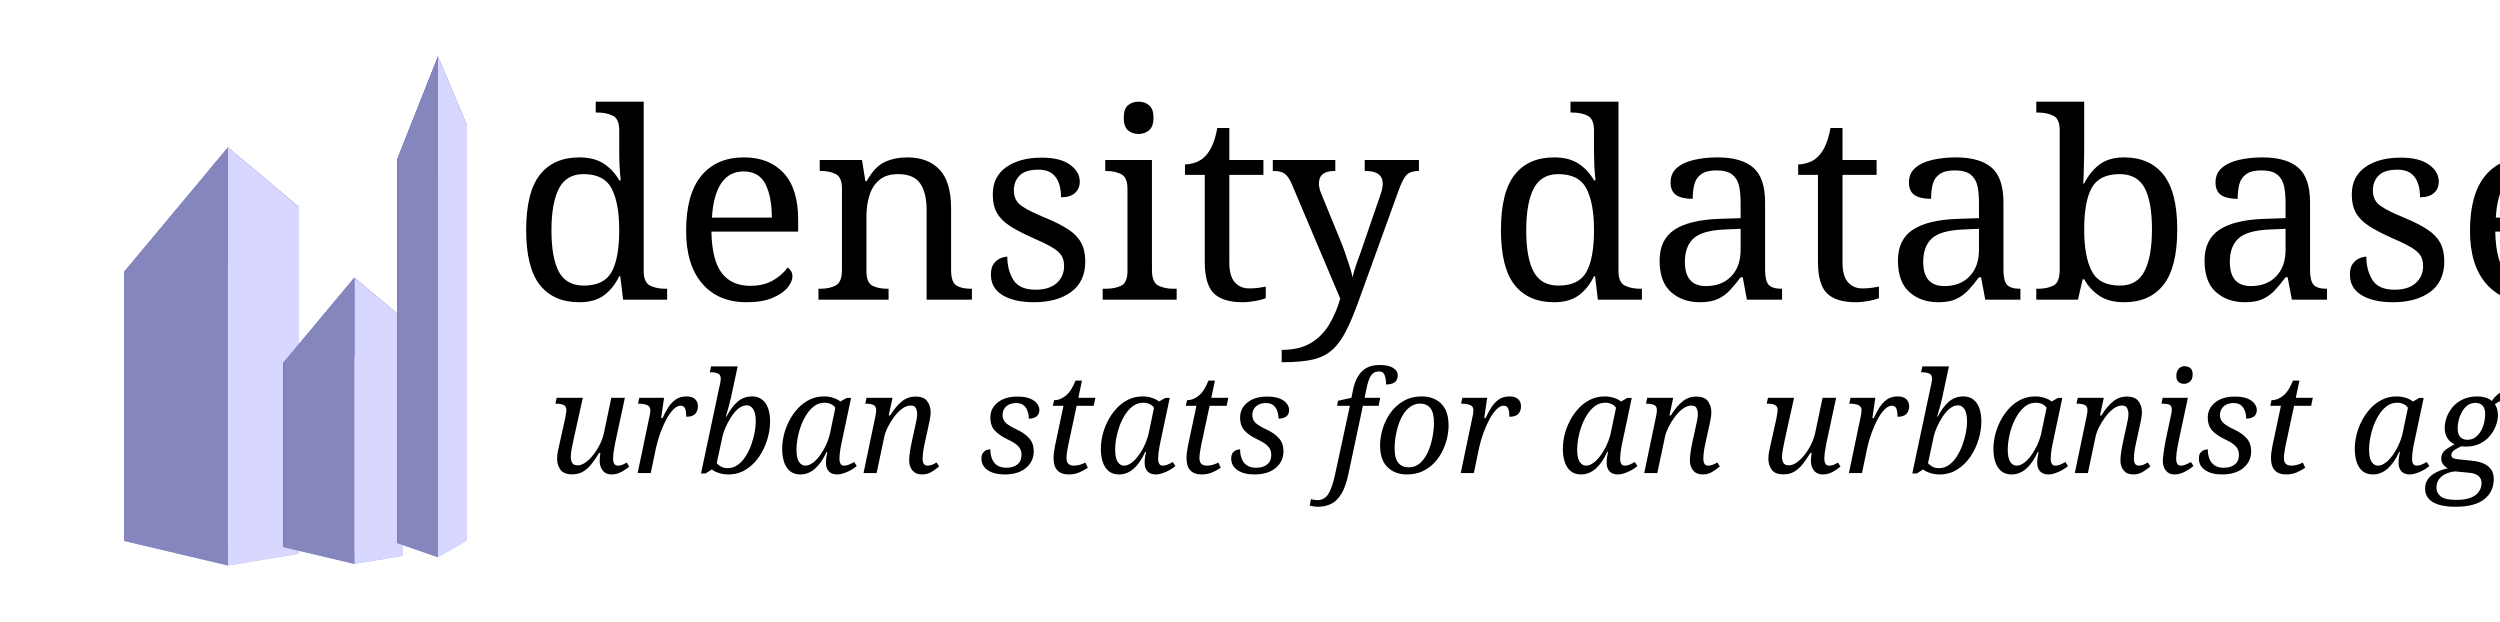
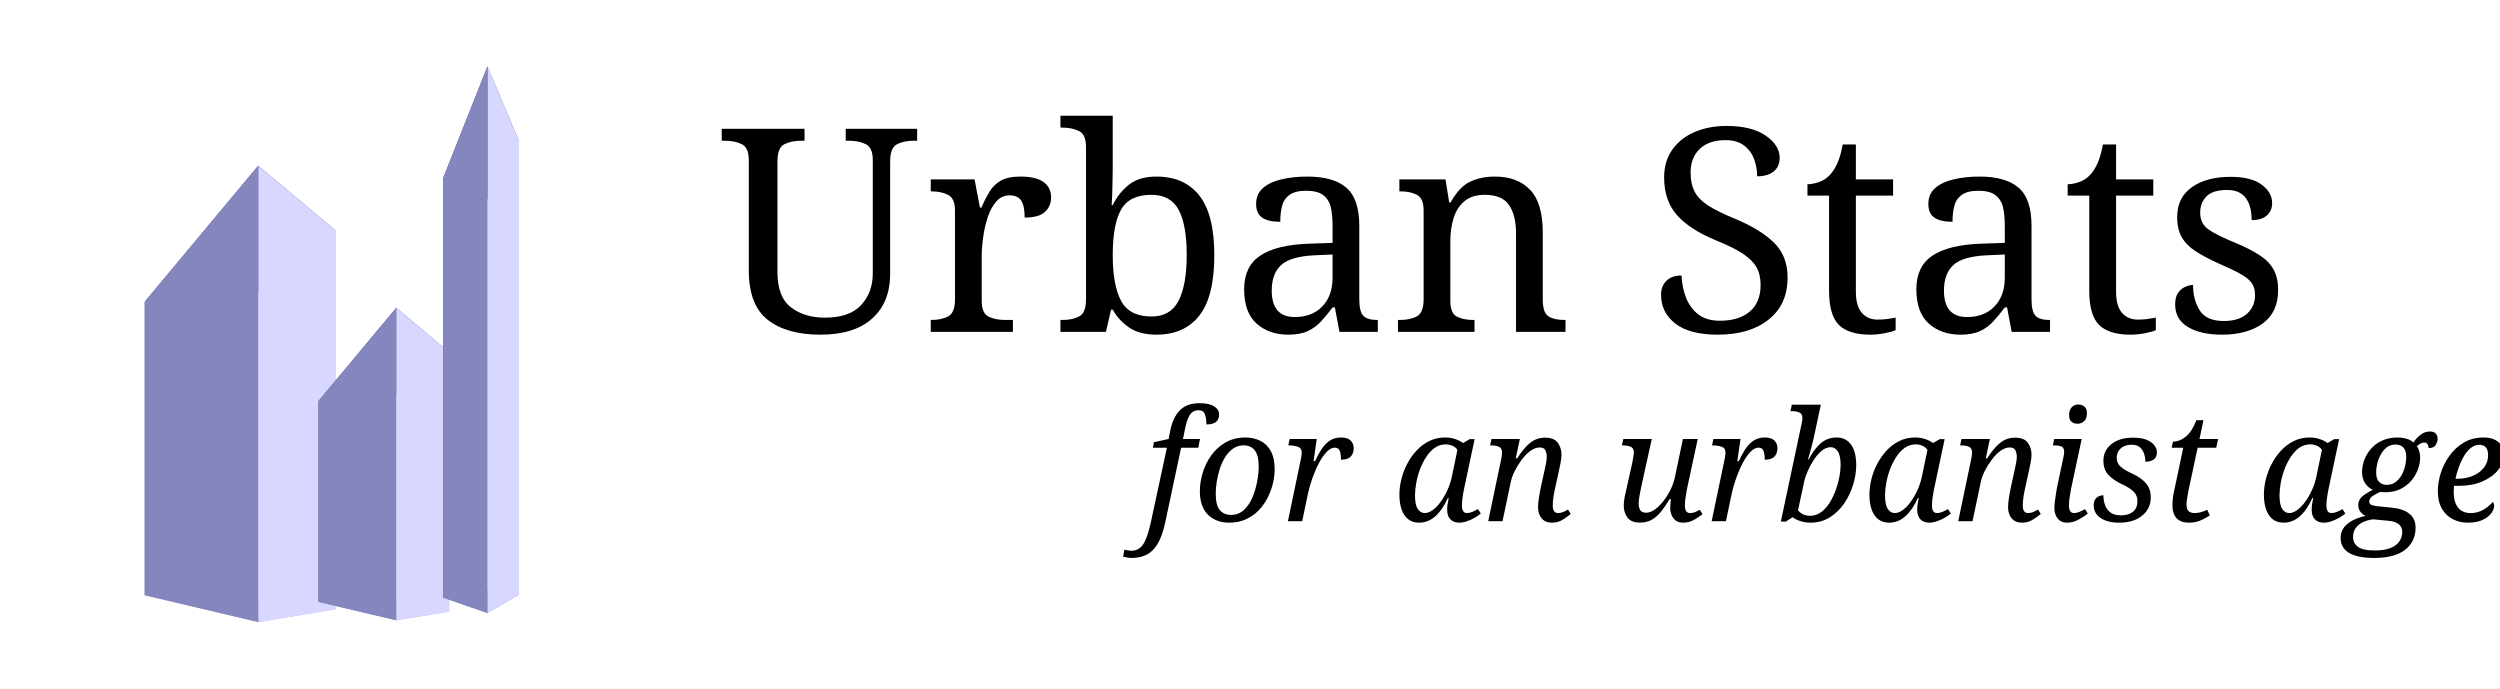
- <svg xmlns="http://www.w3.org/2000/svg" width="483.577mm" height="120.298mm" viewBox="0 0 483.577 120.298" version="1.1" id="svg5">
+ <svg xmlns="http://www.w3.org/2000/svg" width="442.983mm" height="121.979mm" viewBox="0 0 442.983 121.979" version="1.1" id="svg5">
  <defs id="defs2">
    </defs>
-   <g id="layer1" transform="translate(-78.12135,-20.47593)">
-     <rect style="color:#000000;overflow:visible;fill:#ffffff;fill-rule:evenodd;stroke-width:1.375;stroke-dashoffset:536.693;stop-color:#000000" id="rect1130" width="483.577" height="120.298" x="78.121" y="20.476" />
-     <g id="g1356" transform="translate(-2.75252,-3.672741)">
-       <g id="g2059">
-         <text xml:space="preserve" style="font-weight:bold;font-size:50.388px;line-height:125%;font-family:Cantarell;-inkscape-font-specification:'Cantarell Bold';letter-spacing:0px;word-spacing:0px;fill:#000000;stroke:none;stroke-width:1.26px;stroke-linecap:butt;stroke-linejoin:miter;stroke-opacity:1" x="179.886" y="82.109" id="text1362">
-           <tspan style="font-style:normal;font-variant:normal;font-weight:normal;font-stretch:normal;font-family:Cambria;-inkscape-font-specification:Cambria;fill:#000000;stroke:none;stroke-width:1.26px" x="179.886" y="82.109" id="tspan3653">density database</tspan>
+   <g id="layer1" transform="translate(-78.12135,-19.6353)">
+     <rect style="color:#000000;overflow:visible;fill:#ffffff;fill-rule:evenodd;stroke-width:1.325;stroke-dashoffset:536.693;stop-color:#000000" id="rect1130" width="442.983" height="121.979" x="78.121" y="19.635" />
+     <g id="g1356" transform="translate(-1.08787,-3.67274)">
+       <g id="g2059" transform="translate(10.58333)">
+         <text xml:space="preserve" style="font-weight:bold;font-size:50.388px;line-height:125%;font-family:Cantarell;-inkscape-font-specification:'Cantarell Bold';letter-spacing:0px;word-spacing:0px;fill:#000000;stroke:none;stroke-width:1.26px;stroke-linecap:butt;stroke-linejoin:miter;stroke-opacity:1" x="195.761" y="82.109" id="text1362">
+           <tspan style="font-style:normal;font-variant:normal;font-weight:normal;font-stretch:normal;font-family:Cambria;-inkscape-font-specification:Cambria;fill:#000000;stroke:none;stroke-width:1.26px" x="195.761" y="82.109" id="tspan3653">Urban Stats</tspan>
        </text>
-         <text xml:space="preserve" style="font-weight:bold;font-size:27.155px;line-height:125%;font-family:Cantarell;-inkscape-font-specification:'Cantarell Bold';letter-spacing:0px;word-spacing:0px;fill:#000000;stroke:none;stroke-width:0.679px;stroke-linecap:butt;stroke-linejoin:miter;stroke-opacity:1" x="186.76" y="115.659" id="text1362-3">
-           <tspan style="font-style:italic;font-variant:normal;font-weight:normal;font-stretch:normal;font-family:Cambria;-inkscape-font-specification:Cambria;fill:#000000;stroke:none;stroke-width:0.679px" x="186.76" y="115.659" id="tspan3653-6">urban stats for an urbanist age</tspan>
+         <text xml:space="preserve" style="font-weight:bold;font-size:27.155px;line-height:125%;font-family:Cantarell;-inkscape-font-specification:'Cantarell Bold';letter-spacing:0px;word-spacing:0px;fill:#000000;stroke:none;stroke-width:0.679px;stroke-linecap:butt;stroke-linejoin:miter;stroke-opacity:1" x="271.427" y="115.659" id="text1362-3">
+           <tspan style="font-style:italic;font-variant:normal;font-weight:normal;font-stretch:normal;font-family:Cambria;-inkscape-font-specification:Cambria;fill:#000000;stroke:none;stroke-width:0.679px" x="271.427" y="115.659" id="tspan3653-6">for an urbanist age</tspan>
        </text>
      </g>
      <g id="layer1-5" transform="matrix(0.6517485,0,0,0.6517485,-33.88251,-111.9054)">
        <g id="g242" style="fill:#6561e6;stroke-width:1.89;stop-color:#000000">
          <path d="m 230.94,297.269 33.874,-27.065 v 102.894 l -33.874,-5.337 z" style="fill:#e9e9ff;fill-rule:evenodd;stroke:none;stroke-linejoin:round" id="path935" />
          <path d="m 212.883,289.468 v 79.83 l 18.057,-1.538 v -70.492 z" style="fill:#353564;fill-rule:evenodd;stroke:none;stroke-linejoin:round" id="path937" />
          <path d="m 212.883,369.299 30.84,7.288 21.091,-3.49 -33.874,-5.337 z" style="fill:#afafde;fill-rule:evenodd;stroke:none;stroke-linejoin:round" id="path939" />
          <path d="m 212.883,289.468 30.84,-36.961 21.091,17.697 -33.874,27.065 z" style="fill:#4d4d9f;fill-rule:evenodd;stroke:none;stroke-linejoin:round" id="path941" />
          <path d="m 243.723,252.507 v 124.08 l 21.091,-3.49 V 270.204 Z" style="fill:#d7d7ff;fill-rule:evenodd;stroke:none;stroke-linejoin:round" id="path943" />
          <path d="m 212.883,289.468 30.84,-36.961 v 124.08 l -30.84,-7.288 z" style="fill:#8686bf;fill-rule:evenodd;stroke:none;stroke-linejoin:round" id="path945" />
        </g>
        <g id="g242-6" style="fill:#6561e6;stroke-width:1.89;stop-color:#000000">
          <path d="m 272.494,321.798 23.196,-18.533 v 70.459 l -23.196,-3.655 z" style="fill:#e9e9ff;fill-rule:evenodd;stroke:none;stroke-width:4.891;stroke-linejoin:round" id="path949" />
          <path d="m 260.129,316.456 v 54.666 l 12.365,-1.053 v -48.271 z" style="fill:#353564;fill-rule:evenodd;stroke:none;stroke-width:4.891;stroke-linejoin:round" id="path951" />
          <path d="m 260.129,371.122 21.119,4.991 14.442,-2.39 -23.196,-3.655 z" style="fill:#afafde;fill-rule:evenodd;stroke:none;stroke-width:4.891;stroke-linejoin:round" id="path953" />
          <path d="m 260.129,316.456 21.119,-25.31 14.442,12.118 -23.196,18.533 z" style="fill:#4d4d9f;fill-rule:evenodd;stroke:none;stroke-width:4.891;stroke-linejoin:round" id="path955" />
          <path d="m 281.248,291.146 v 84.967 l 14.442,-2.39 v -70.459 z" style="fill:#d7d7ff;fill-rule:evenodd;stroke:none;stroke-width:4.891;stroke-linejoin:round" id="path957" />
          <path d="m 260.129,316.456 21.119,-25.31 v 84.967 l -21.119,-4.991 z" style="fill:#8686bf;fill-rule:evenodd;stroke:none;stroke-width:4.891;stroke-linejoin:round" id="path959" />
        </g>
        <g id="g242-6-1" style="fill:#6561e6;stroke-width:1.89;stop-color:#000000">
          <path d="m 302.495,268.085 12.151,-22.176 v 123.275 l -12.151,-2.625 z" style="fill:#e9e9ff;fill-rule:evenodd;stroke:none;stroke-width:30.611;stroke-linejoin:round" id="path963" />
          <path d="m 293.981,255.929 v 114.027 l 8.514,-3.397 v -98.474 z" style="fill:#353564;fill-rule:evenodd;stroke:none;stroke-width:30.611;stroke-linejoin:round" id="path965" />
          <path d="m 293.981,369.955 12.067,4.197 8.598,-4.969 -12.151,-2.625 z" style="fill:#afafde;fill-rule:evenodd;stroke:none;stroke-width:30.611;stroke-linejoin:round" id="path967" />
          <path d="m 293.981,255.929 12.067,-30.434 8.598,20.414 -12.151,22.176 z" style="fill:#4d4d9f;fill-rule:evenodd;stroke:none;stroke-width:30.611;stroke-linejoin:round" id="path969" />
          <path d="m 306.048,225.495 v 148.657 l 8.598,-4.969 V 245.909 Z" style="fill:#d7d7ff;fill-rule:evenodd;stroke:none;stroke-width:30.611;stroke-linejoin:round" id="path971" />
          <path d="m 293.981,255.929 12.067,-30.434 v 148.657 l -12.067,-4.197 z" style="fill:#8686bf;fill-rule:evenodd;stroke:none;stroke-width:30.611;stroke-linejoin:round" id="path973" />
        </g>
      </g>
    </g>
  </g>
</svg>
